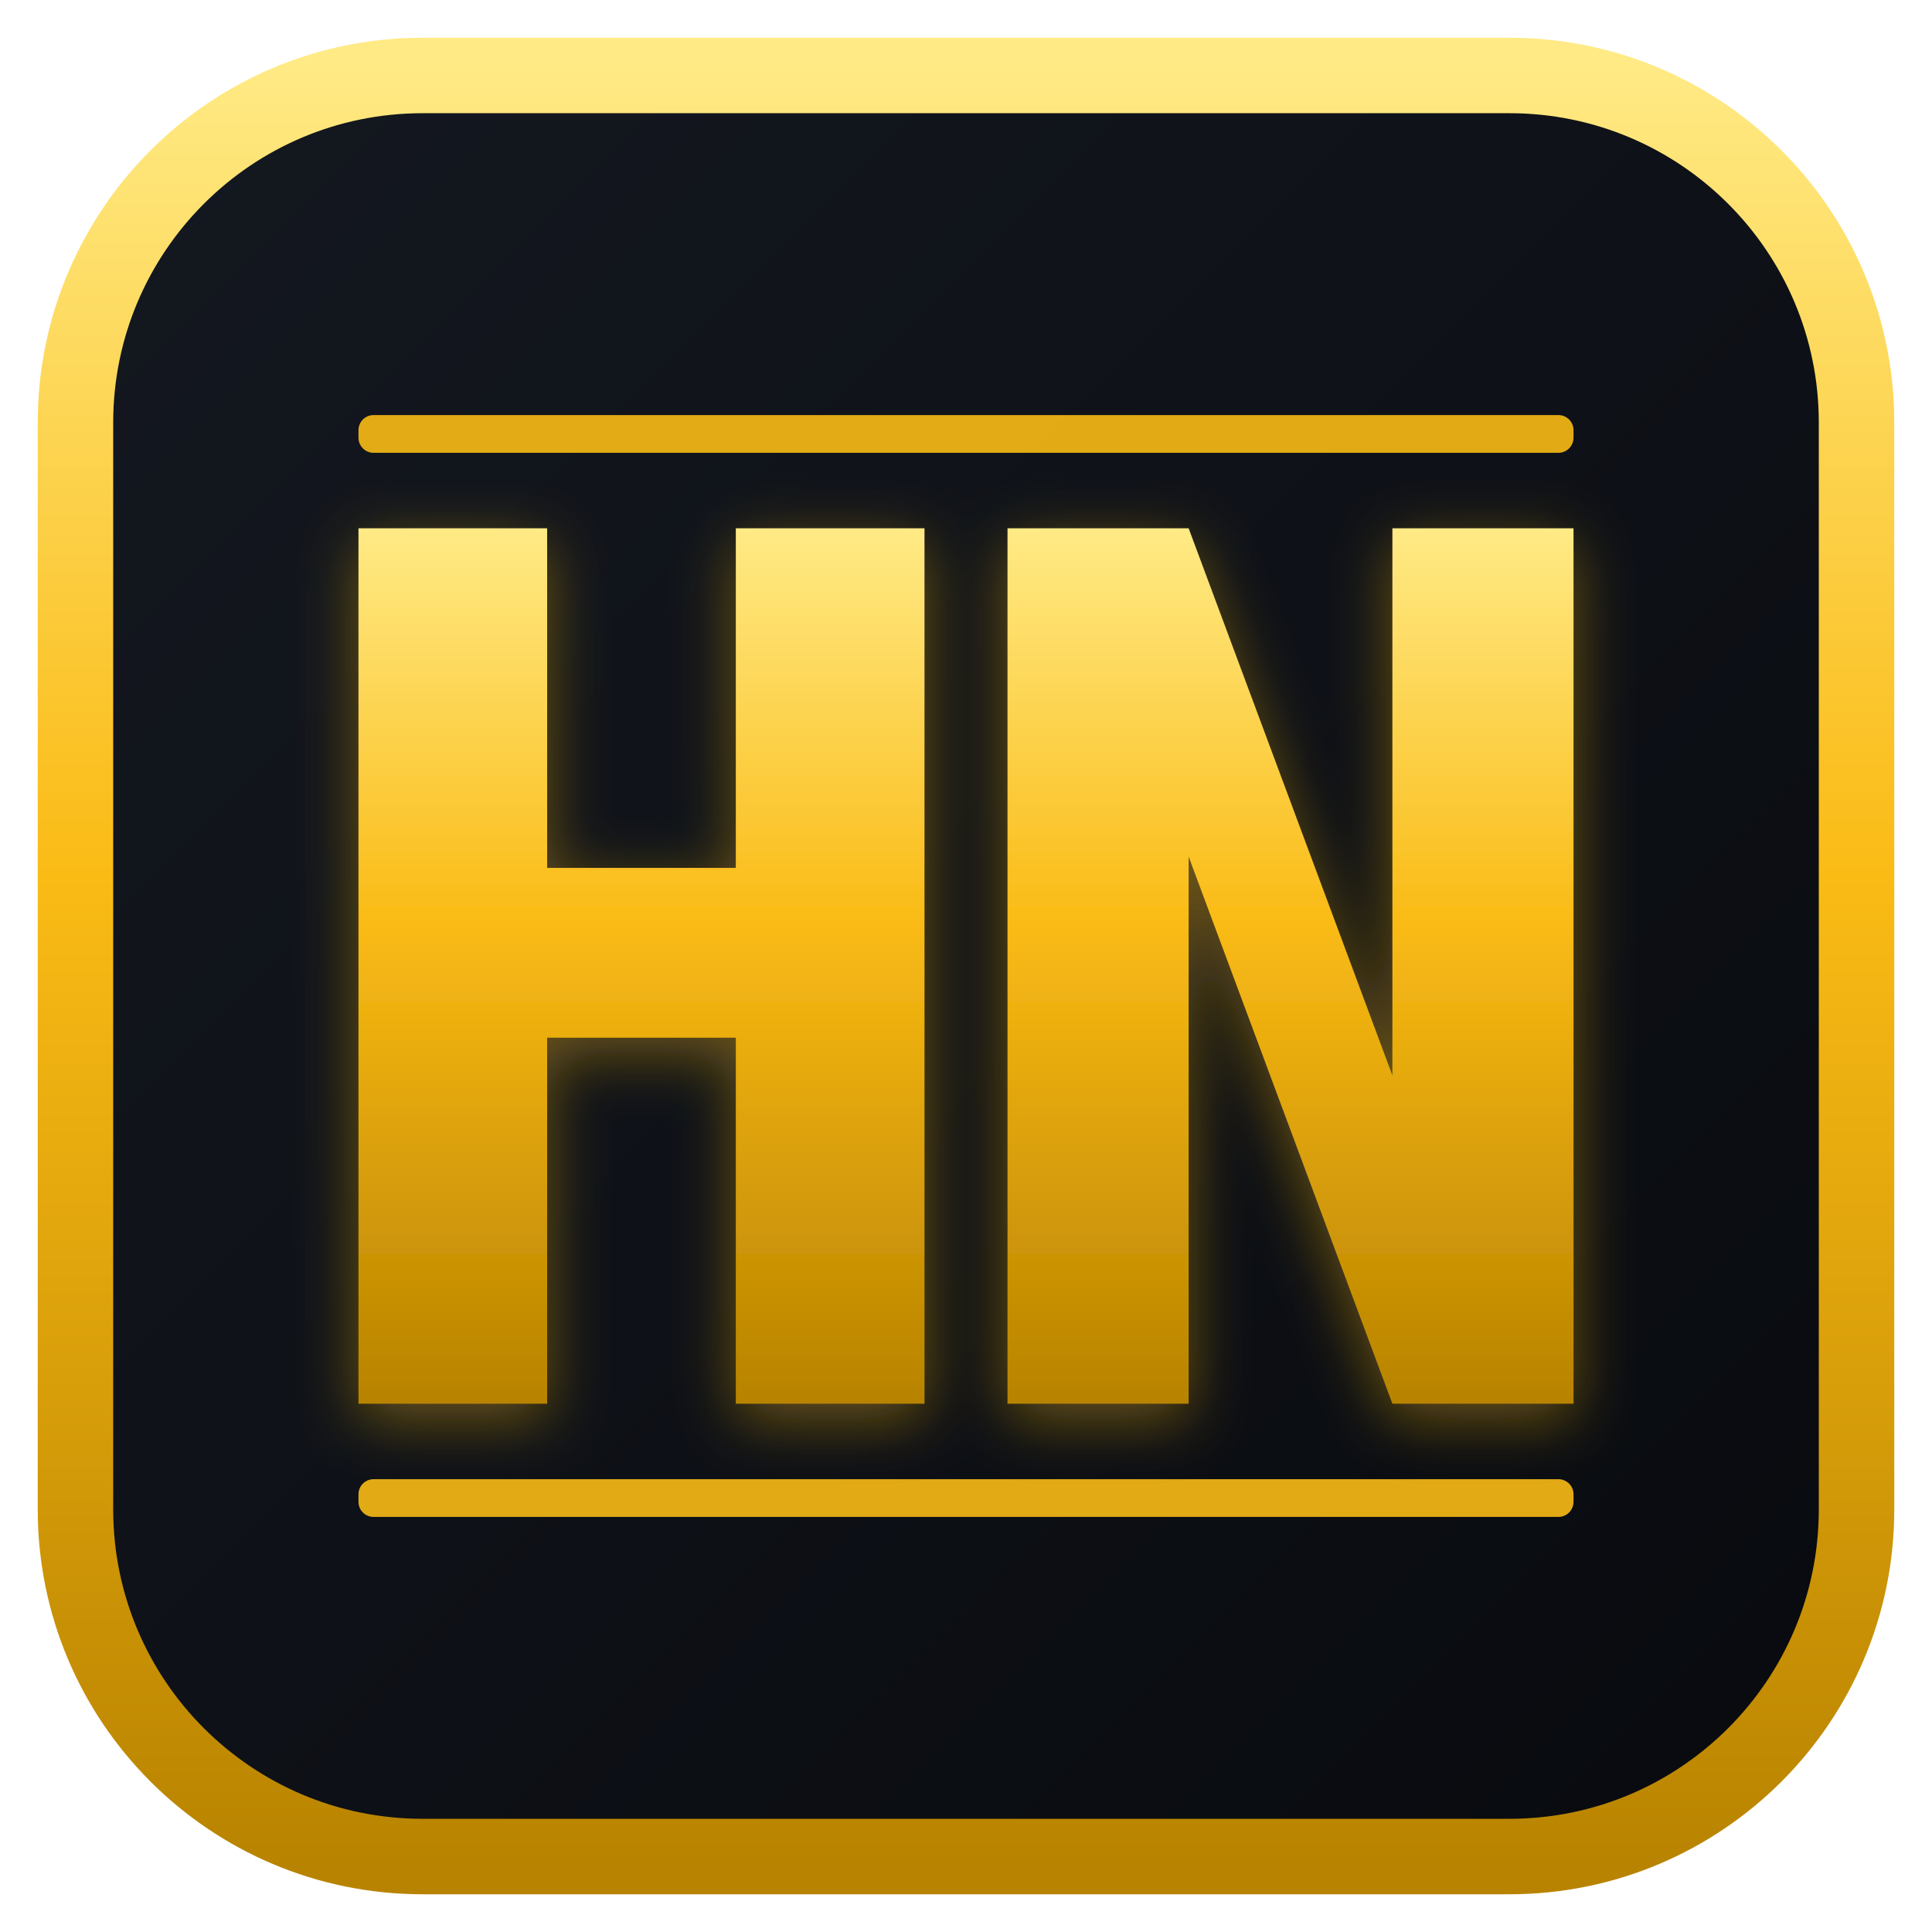
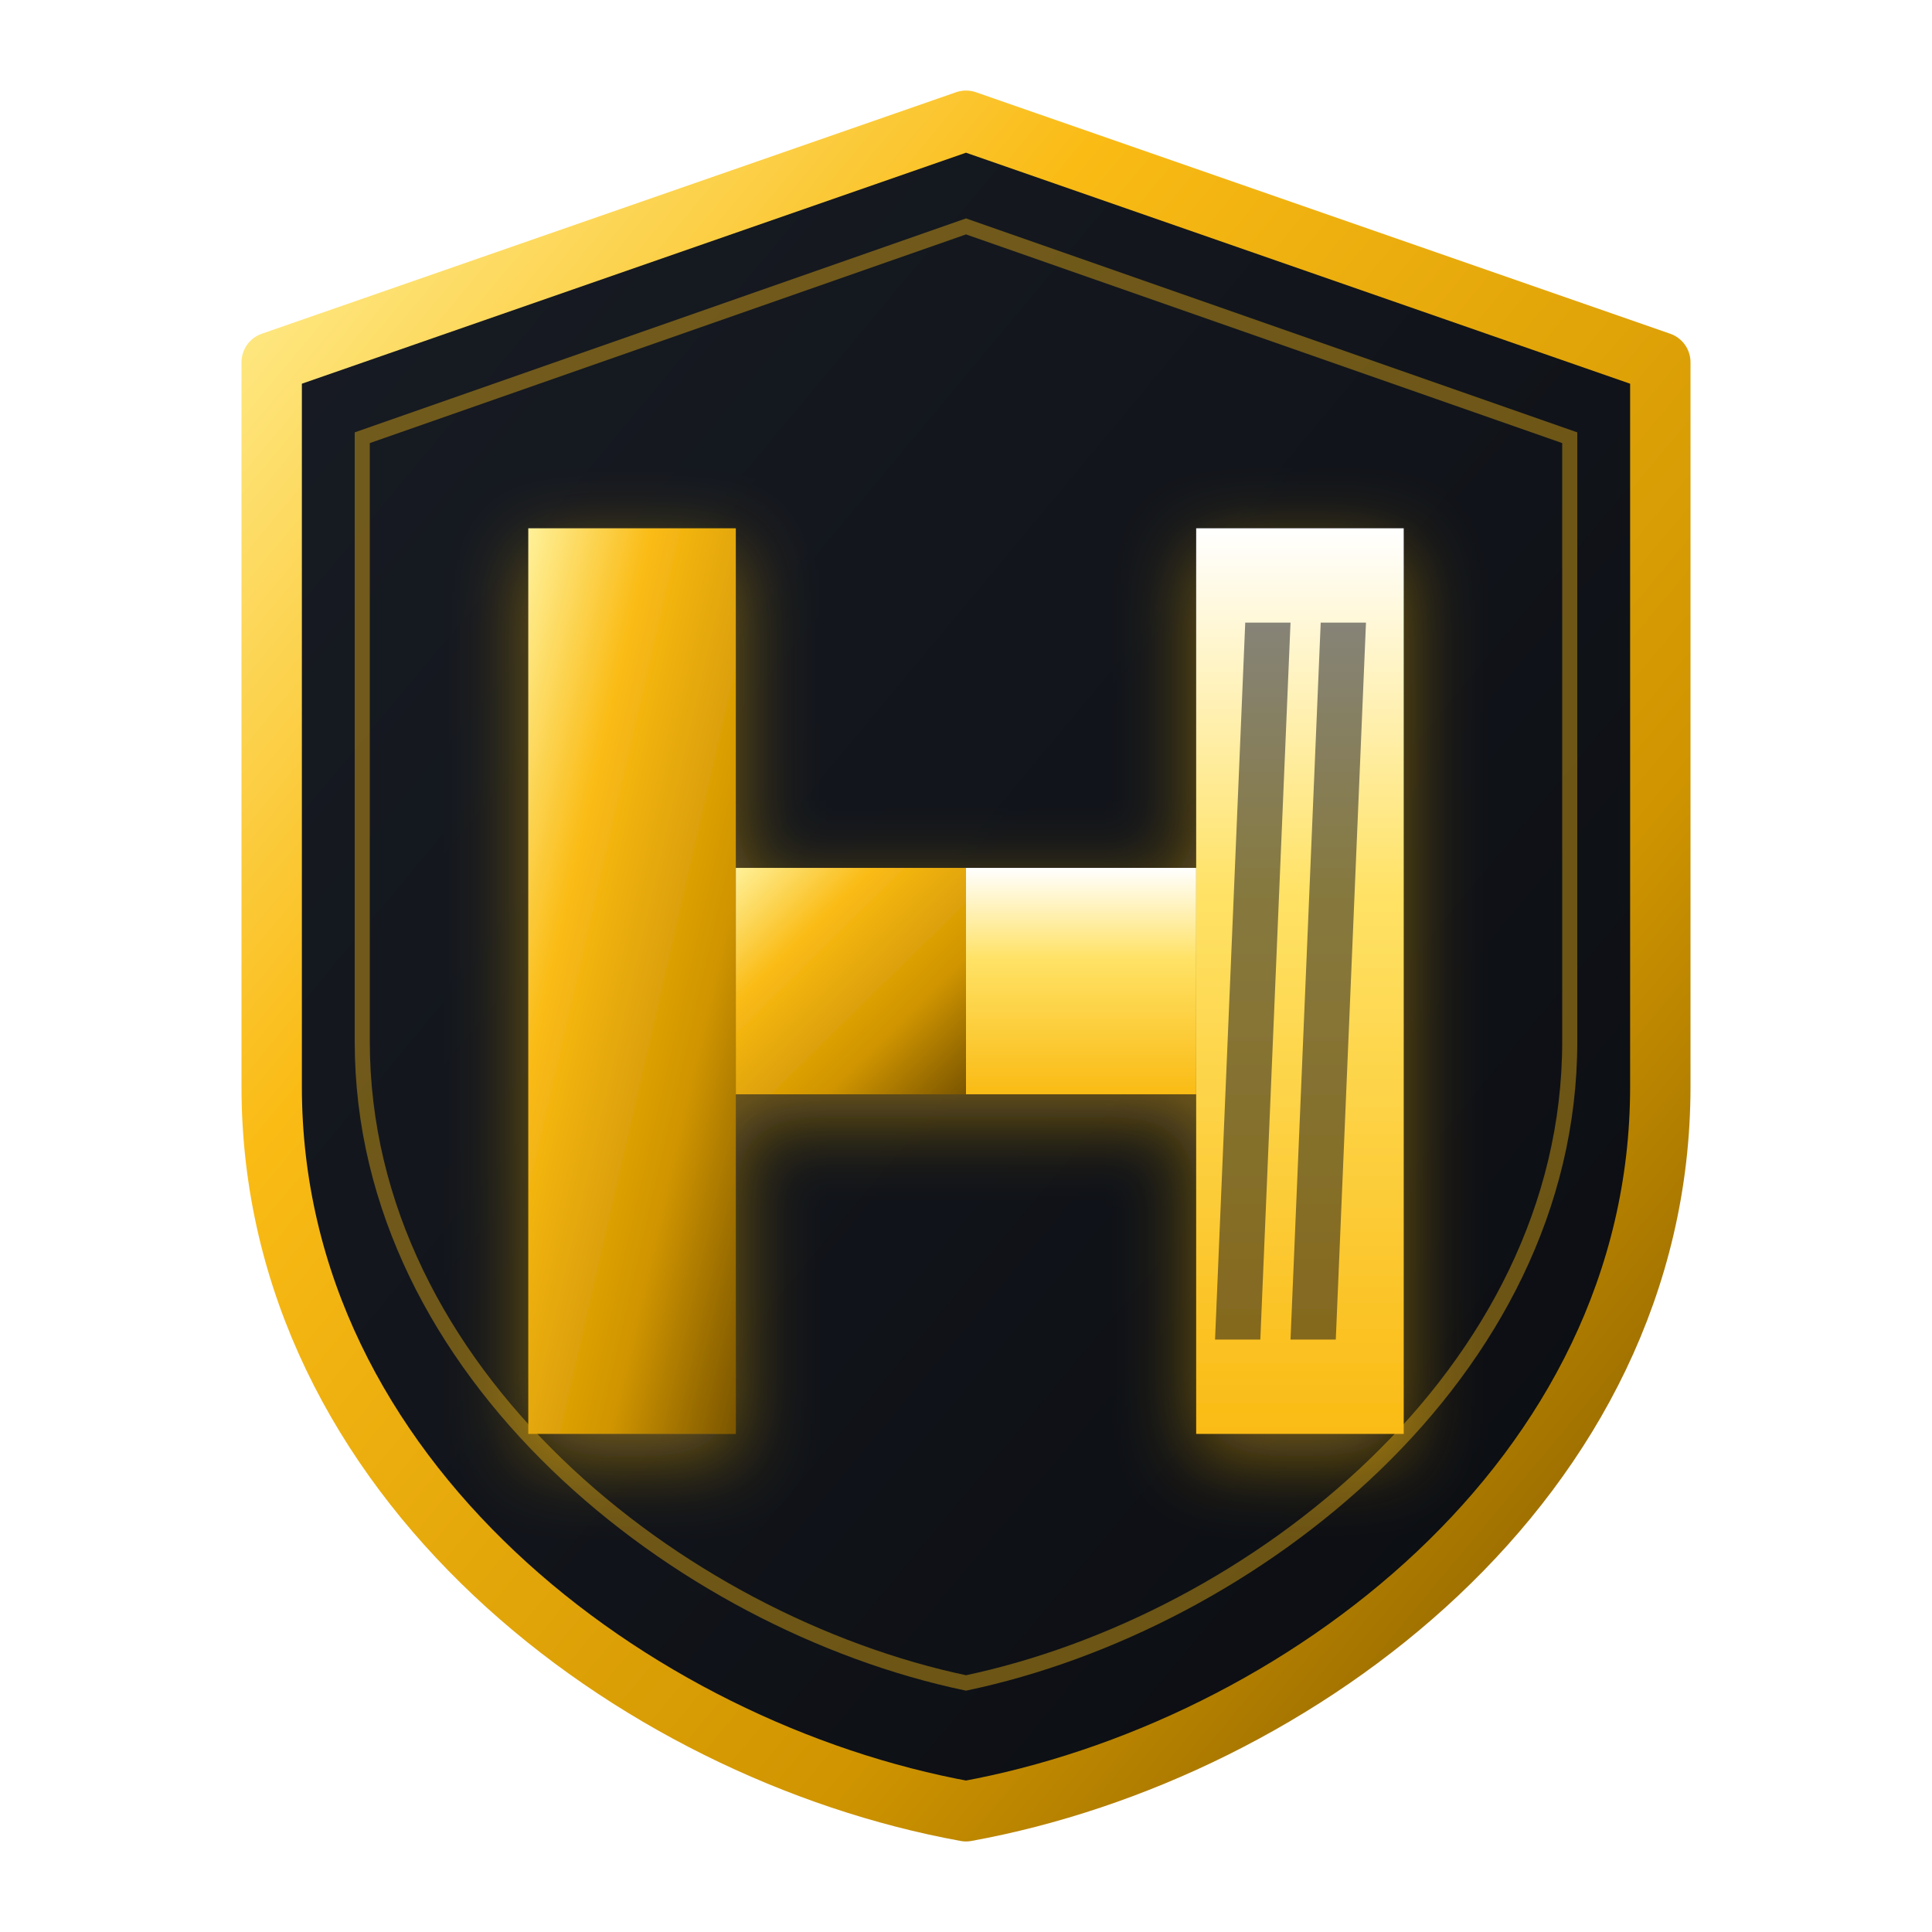
<svg xmlns="http://www.w3.org/2000/svg" viewBox="0 0 512 512" width="100%" height="100%">
  <defs>
-     <linearGradient id="bgGrad" x1="0%" y1="0%" x2="100%" y2="100%">
-       <stop offset="0%" stop-color="#141820" />
-       <stop offset="100%" stop-color="#080a0e" />
+     <linearGradient id="shieldBg" x1="0%" y1="0%" x2="100%" y2="100%">
+       <stop offset="0%" stop-color="#181c24" />
+       <stop offset="100%" stop-color="#0a0c10" />
    </linearGradient>
-     <linearGradient id="goldGrad" x1="0%" y1="0%" x2="0%" y2="100%">
-       <stop offset="0%" stop-color="#ffea85" />
-       <stop offset="45%" stop-color="#fabb15" />
-       <stop offset="100%" stop-color="#b88300" />
+     <linearGradient id="goldMetal" x1="0%" y1="0%" x2="100%" y2="100%">
+       <stop offset="0%" stop-color="#fff199" />
+       <stop offset="30%" stop-color="#fabb15" />
+       <stop offset="70%" stop-color="#cf9400" />
+       <stop offset="100%" stop-color="#7a5500" />
    </linearGradient>
-     <filter id="glow" x="-20%" y="-20%" width="140%" height="140%">
-       <feDropShadow dx="0" dy="4" stdDeviation="8" flood-color="#fabb15" flood-opacity="0.4" />
+     <linearGradient id="goldLight" x1="0%" y1="0%" x2="0%" y2="100%">
+       <stop offset="0%" stop-color="#ffffff" />
+       <stop offset="40%" stop-color="#ffe266" />
+       <stop offset="100%" stop-color="#fabb15" />
+     </linearGradient>
+     <filter id="badgeGlow" x="-20%" y="-20%" width="140%" height="140%">
+       <feDropShadow dx="0" dy="6" stdDeviation="10" flood-color="#fabb15" flood-opacity="0.45" />
    </filter>
  </defs>
-   <rect x="20" y="20" width="472" height="472" rx="92" fill="url(#bgGrad)" stroke="url(#goldGrad)" stroke-width="20" />
-   <rect x="95" y="110" width="322" height="10" fill="#fabb15" rx="4" opacity="0.9" />
-   <rect x="95" y="392" width="322" height="10" fill="#fabb15" rx="4" opacity="0.9" />
-   <g filter="url(#glow)">
-     <path d="M 95,140 L 145,140 L 145,230 L 195,230 L 195,140 L 245,140 L 245,372 L 195,372 L 195,275 L 145,275 L 145,372 L 95,372 Z" fill="url(#goldGrad)" />
-     <path d="M 267,140 L 315,140 L 369,285 L 369,140 L 417,140 L 417,372 L 369,372 L 315,227 L 315,372 L 267,372 Z" fill="url(#goldGrad)" />
+   <path d="M 256,32 L 440,96 L 440,288 C 440,392 344,464 256,480 C 168,464 72,392 72,288 L 72,96 Z" fill="url(#shieldBg)" stroke="url(#goldMetal)" stroke-width="16" stroke-linejoin="round" />
+   <path d="M 256,60 L 416,116 L 416,276 C 416,364 332,430 256,446 C 180,430 96,364 96,276 L 96,116 Z" fill="none" stroke="#fabb15" stroke-width="4" opacity="0.4" />
+   <g filter="url(#badgeGlow)">
+     <polygon points="140,140 195,140 195,380 140,380" fill="url(#goldMetal)" />
+     <polygon points="317,140 372,140 372,380 317,380" fill="url(#goldLight)" />
+     <polygon points="195,230 256,230 256,290 195,290" fill="url(#goldMetal)" />
+     <polygon points="256,230 317,230 317,290 256,290" fill="url(#goldLight)" />
+     <polygon points="330,165 342,165 334,355 322,355" fill="#0d1017" opacity="0.5" />
+     <polygon points="350,165 362,165 354,355 342,355" fill="#0d1017" opacity="0.5" />
  </g>
</svg>
